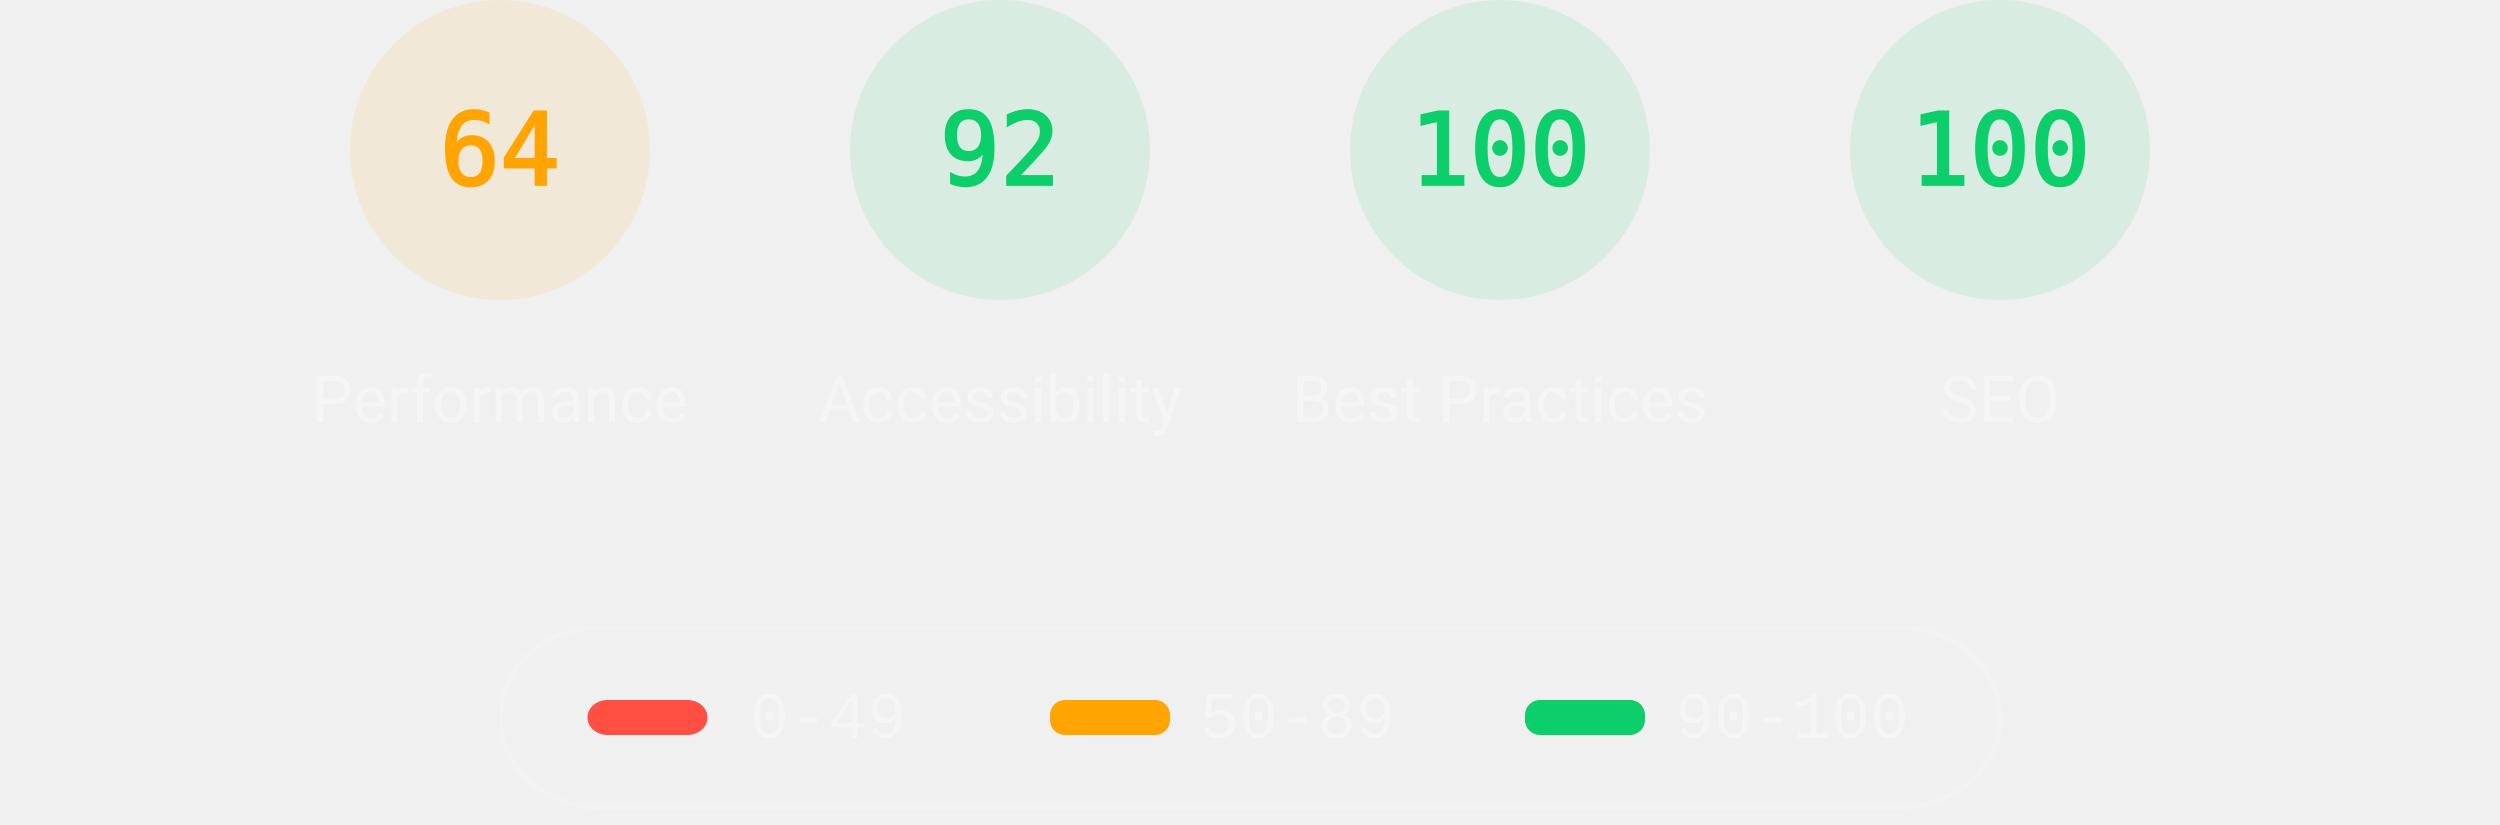
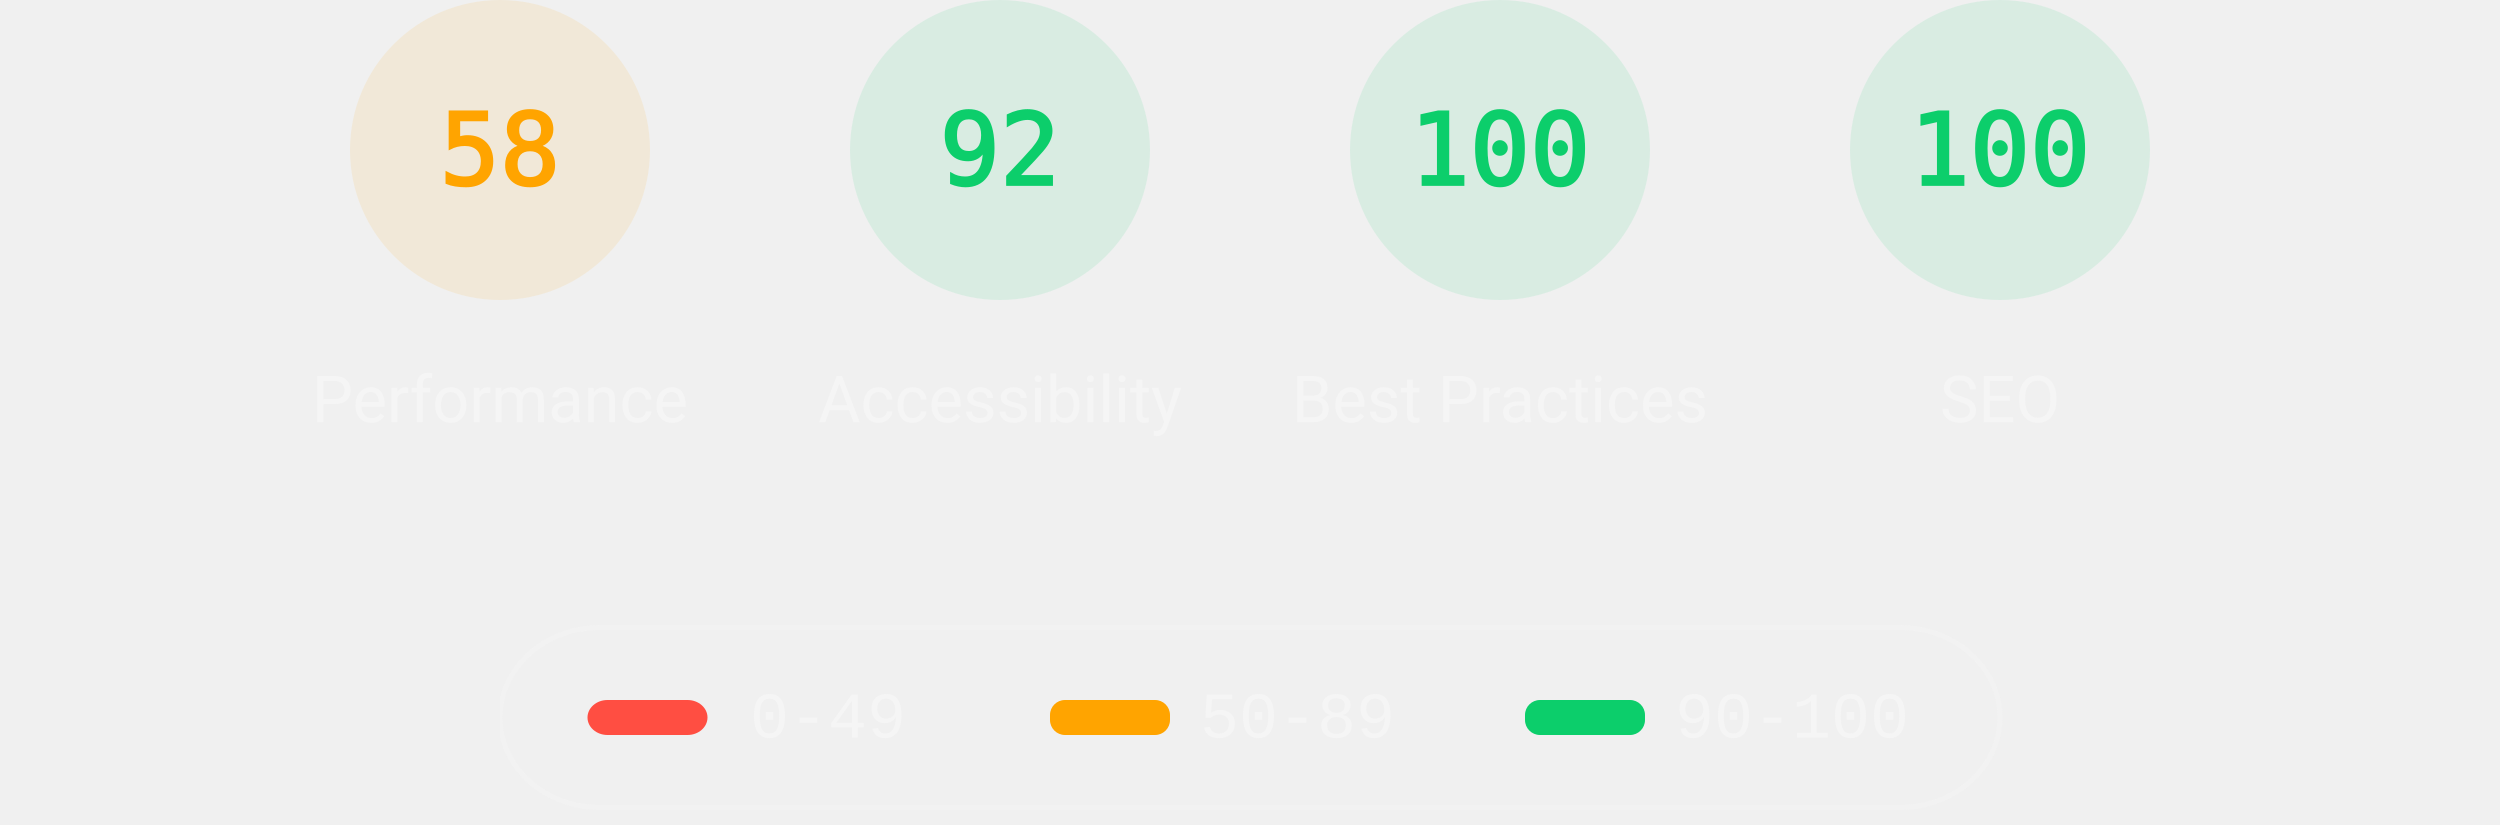
<svg xmlns="http://www.w3.org/2000/svg" class="theme--dark" fill="none" width="1000" height="330">
  <style>
			.gauge-base {
				opacity: 0.1
			}

			.gauge-arc {
				fill: none;
				animation-delay: 250ms;
				stroke-linecap: round;
				transform: rotate(-90deg);
				transform-origin: 100px 60px;
				animation: load-gauge 1s ease forwards
			}

			.guage-text {
				font-size: 40px;
				font-family: monospace;
				text-align: center
			}

			.guage-red {
				color: #ff4e42;
				fill: #ff4e42;
				stroke: #ff4e42
			}
			.guage-orange {
				color: #ffa400;
				fill: #ffa400;
				stroke: #ffa400
			}
			.guage-green {
				color: #0cce6b;
				fill: #0cce6b;
				stroke: #0cce6b
			}
			.theme--agnostic .guage-undefined {
				color: #5c5c5c;
				fill: #5c5c5c;
				stroke: #5c5c5c
			}
			.theme--light .guage-undefined {
				color: #1e1e1e;
				fill: #1e1e1e;
				stroke: #1e1e1e
			}
			.theme--dark .guage-undefined {
				color: #f5f5f5;
				fill: #f5f5f5;
				stroke: #f5f5f5
			}

			.guage-title {
				stroke: none;
				font-size: 26px;
				line-height: 26px;
				font-family: Roboto, Halvetica, Arial, sans-serif
			}
			.metric.guage-title {
				font-family: 'Courier New', Courier, monospace
			}
			.theme--agnostic .guage-title {
				color: #737373;
				fill: #737373
			}
			.theme--light .guage-title {
				color: #212121;
				fill: #212121
			}
			.theme--dark .guage-title {
				color: #f5f5f5;
				fill: #f5f5f5
			}

			@keyframes load-gauge {
				from {
					stroke-dasharray: 0 352.858
				}
			}
			.lh-gauge--pwa__disc {
				fill: #e0e0e0
			}
			.lh-gauge--pwa__logo {
				position: relative;
				fill: #b0b0b0
			}
			.lh-gauge--pwa__invisible {
				display: none
			}
			.lh-gauge--pwa__visible {
				display: inline
			}
			.guage-invisible {
				display: none
			}
			.lh-gauge--pwa__logo--primary-color {
				fill: #304ffe
			}
			.theme--agnostic .lh-gauge--pwa__logo--secondary-color {
				fill: #787878
			}
			.theme--light .lh-gauge--pwa__logo--secondary-color {
				fill: #3d3d3d
			}
			.theme--dark .lh-gauge--pwa__logo--secondary-color {
				fill: #d8b6b6
			}
			.theme--light #svg_2 {
				stroke: #00000022
			}
			.theme--agnostic #svg_2 {
				stroke: #616161
			}
			.theme--light #svg_2 {
				stroke: #00000022
			}
			.theme--dark #svg_2 {
				stroke: #f5f5f566
			}
		</style>
  <svg class="guage-div guage-perf guage-orange" viewBox="0 0 200 200" width="200" height="200" x="100" y="0">
    <circle class="gauge-base" r="56" cx="100" cy="60" stroke-width="8" />
-     <circle class="gauge-arc guage-arc-1" r="56" cx="100" cy="60" stroke-width="8" style="stroke-dasharray: 225.189, 351.858;" />
-     <text class="guage-text" x="100px" y="60px" alignment-baseline="central" dominant-baseline="central" text-anchor="middle">64</text>
+     <circle class="gauge-arc guage-arc-1" r="56" cx="100" cy="60" stroke-width="8" style="stroke-dasharray: 204.078, 351.858;" />
+     <text class="guage-text" x="100px" y="60px" alignment-baseline="central" dominant-baseline="central" text-anchor="middle">58</text>
    <text class="guage-title" x="100px" y="160px" alignment-baseline="central" dominant-baseline="central" text-anchor="middle">Performance</text>
  </svg>
  <svg class="guage-div guage-acc guage-green" viewBox="0 0 200 200" width="200" height="200" x="300" y="0">
    <circle class="gauge-base" r="56" cx="100" cy="60" stroke-width="8" />
    <circle class="gauge-arc guage-arc-2" r="56" cx="100" cy="60" stroke-width="8" style="stroke-dasharray: 323.709, 351.858;" />
    <text class="guage-text" x="100px" y="60px" alignment-baseline="central" dominant-baseline="central" text-anchor="middle">92</text>
    <text class="guage-title" x="100px" y="160px" alignment-baseline="central" dominant-baseline="central" text-anchor="middle">Accessibility</text>
  </svg>
  <svg class="guage-div guage-best guage-green" viewBox="0 0 200 200" width="200" height="200" x="500" y="0">
    <circle class="gauge-base" r="56" cx="100" cy="60" stroke-width="8" />
    <circle class="gauge-arc guage-arc-3" r="56" cx="100" cy="60" stroke-width="8" style="stroke-dasharray: 351.858, 351.858;" />
    <text class="guage-text" x="100px" y="60px" alignment-baseline="central" dominant-baseline="central" text-anchor="middle">100</text>
    <text class="guage-title" x="100px" y="160px" alignment-baseline="central" dominant-baseline="central" text-anchor="middle">Best Practices</text>
  </svg>
  <svg class="guage-div guage-seo guage-green" viewBox="0 0 200 200" width="200" height="200" x="700" y="0">
    <circle class="gauge-base" r="56" cx="100" cy="60" stroke-width="8" />
    <circle class="gauge-arc guage-arc-4" r="56" cx="100" cy="60" stroke-width="8" style="stroke-dasharray: 351.858, 351.858;" />
    <text class="guage-text" x="100px" y="60px" alignment-baseline="central" dominant-baseline="central" text-anchor="middle">100</text>
    <text class="guage-title" x="100px" y="160px" alignment-baseline="central" dominant-baseline="central" text-anchor="middle">SEO</text>
  </svg>
  <svg class="guage-div guage-pwa guage-invisible" viewBox="0 0 200 200" width="200" height="200" x="900" y="0">
    <svg viewBox="0 0 60 60" width="112" height="112" x="44" y="4">
      <defs>
        <linearGradient id="lh-gauge--pwa__check-circle__gradient-0" x1="50%" y1="0%" x2="50%" y2="100%">
          <stop stop-color="#00C852" offset="0%" />
          <stop stop-color="#009688" offset="100%" />
        </linearGradient>
        <linearGradient id="lh-gauge--pwa__installable__shadow-gradient-0" x1="76.056%" x2="24.111%" y1="82.995%" y2="24.735%">
          <stop stop-color="#A5D6A7" offset="0%" />
          <stop stop-color="#80CBC4" offset="100%" />
        </linearGradient>
        <linearGradient id="lh-gauge--pwa__fast-reliable__shadow-gradient-0" x1="76.056%" y1="82.995%" x2="25.678%" y2="26.493%">
          <stop stop-color="#64B5F6" offset="0%" />
          <stop stop-color="#2979FF" offset="100%" />
        </linearGradient>
        <g id="lh-gauge--pwa__fast-reliable-badge-0">
          <circle fill="#FFFFFF" cx="10" cy="10" r="10" />
          <path fill="#304FFE" d="M10 3.58l5.25 2.34v3.5c0 3.23-2.24 6.26-5.25 7-3.01-.74-5.25-3.77-5.25-7v-3.5L10 3.58zm-.47 10.74l2.76-4.83.03-.07c.04-.08 0-.24-.22-.24h-1.64l.47-3.26h-.47l-2.7 4.77c-.02.01.05-.1-.04.05-.09.16-.1.31.18.31h1.63l-.47 3.27h.47z" />
        </g>
        <g id="lh-gauge--pwa__installable-badge-0">
          <circle fill="#FFFFFF" cx="10" cy="10" r="10" />
          <path fill="#009688" d="M10 4.167A5.835 5.835 0 0 0 4.167 10 5.835 5.835 0 0 0 10 15.833 5.835 5.835 0 0 0 15.833 10 5.835 5.835 0 0 0 10 4.167zm2.917 6.416h-2.334v2.334H9.417v-2.334H7.083V9.417h2.334V7.083h1.166v2.334h2.334v1.166z" />
        </g>
      </defs>
      <g stroke="none" fill-rule="nonzero">
        <circle class="lh-gauge--pwa__disc" cx="30" cy="30" r="30" />
        <g class="lh-gauge--pwa__logo">
          <path d="M35.66 19.39l.7-1.75h2L37.4 15 38.6 12l3.4 9h-2.51l-.58-1.61z" />
          <path d="M33.52 21l3.65-9h-2.42l-2.5 5.82L30.5 12h-1.86l-1.9 5.82-1.35-2.65-1.21 3.72L25.4 21h2.38l1.72-5.2 1.64 5.2z" />
          <path fill-rule="nonzero" d="M20.3 17.91h1.48c.45 0 .85-.05 1.2-.15l.39-1.18 1.07-3.3a2.64 2.64 0 0 0-.28-.37c-.55-.6-1.36-.91-2.42-.91H18v9h2.3V17.9zm1.96-3.84c.22.22.33.5.33.87 0 .36-.1.65-.29.87-.2.23-.59.35-1.15.35h-.86v-2.41h.87c.52 0 .89.1 1.1.32z" />
        </g>
        <rect class="lh-gauge--pwa__component lh-gauge--pwa__na-line lh-gauge--pwa__invisible" fill="#FFFFFF" x="20" y="32" width="20" height="4" rx="2" />
        <g class="lh-gauge--pwa__component lh-gauge--pwa__fast-reliable-badge lh-gauge--pwa__invisible" transform="translate(20, 29)">
          <path fill="url(#lh-gauge--pwa__fast-reliable__shadow-gradient-0)" d="M33.63 19.49A30 30 0 0 1 16.2 30.36L3 17.14 17.14 3l16.49 16.49z" />
          <use href="#lh-gauge--pwa__fast-reliable-badge-0" />
        </g>
        <g class="lh-gauge--pwa__component lh-gauge--pwa__installable-badge lh-gauge--pwa__invisible" transform="translate(20, 29)">
          <path fill="url(#lh-gauge--pwa__installable__shadow-gradient-0)" d="M33.629 19.487c-4.272 5.453-10.391 9.39-17.415 10.869L3 17.142 17.142 3 33.63 19.487z" />
          <use href="#lh-gauge--pwa__installable-badge-0" />
        </g>
        <g class="lh-gauge--pwa__component lh-gauge--pwa__fast-reliable-installable-badges lh-gauge--pwa__invisible">
          <g transform="translate(8, 29)">
            <path fill="url(#lh-gauge--pwa__fast-reliable__shadow-gradient-0)" d="M16.321 30.463L3 17.143 17.142 3l22.365 22.365A29.864 29.864 0 0 1 22 31c-1.942 0-3.84-.184-5.679-.537z" />
            <use href="#lh-gauge--pwa__fast-reliable-badge-0" />
          </g>
          <g transform="translate(32, 29)">
            <path fill="url(#lh-gauge--pwa__installable__shadow-gradient-0)" d="M25.982 11.84a30.107 30.107 0 0 1-13.08 15.203L3 17.143 17.142 3l8.84 8.84z" />
            <use href="#lh-gauge--pwa__installable-badge-0" />
          </g>
        </g>
        <g class="lh-gauge--pwa__component lh-gauge--pwa__check-circle lh-gauge--pwa__invisible" transform="translate(18, 28)">
          <circle fill="#FFFFFF" cx="12" cy="12" r="12" />
          <path fill="url(#lh-gauge--pwa__check-circle__gradient-0)" d="M12 2a10 10 0 1 0 0 20 10 10 0 0 0 0-20zm-2 15l-5-5 1.41-1.41L10 14.17l7.59-7.59L19 8l-9 9z" />
        </g>
      </g>
    </svg>
    <text class="guage-title" y="160px" alignment-baseline="central" dominant-baseline="central" text-anchor="middle">
      <tspan x="100px" dy="-6px">Progressive</tspan>
      <tspan x="100px" dy="30px">Web App</tspan>
    </text>
  </svg>
  <svg width="604" height="76" x="200" y="250">
    <g>
      <rect fill="none" id="canvas_background" height="80" width="604" y="-1" x="-1" />
      <g display="none" overflow="visible" y="0" x="0" height="100%" width="100%" id="canvasGrid">
        <rect fill="url(#gridpattern)" stroke-width="0" y="0" x="0" height="100%" width="100%" />
      </g>
    </g>
    <g>
      <rect fill-opacity="0" stroke-width="2" rx="40" id="svg_2" height="72" width="600" y="1" x="0" fill="#000000" />
      <rect stroke="#000" rx="8" id="svg_3" height="14" width="48" y="30" x="35" stroke-opacity="null" stroke-width="0" fill="#ff4e42" />
      <rect stroke="#000" rx="6" id="svg_4" height="14" width="48" y="30" x="220" stroke-opacity="null" stroke-width="0" fill="#ffa400" />
      <rect stroke="#000" rx="6" id="svg_5" height="14" width="48" y="30" x="410" stroke-opacity="null" stroke-width="0" fill="#0cce6b" />
      <text class="metric guage-title" xml:space="preserve" text-anchor="start" font-size="26" id="svg_6" y="45" x="100" stroke-opacity="null" stroke-width="0" stroke="#000">0-49</text>
      <text class="metric guage-title" xml:space="preserve" text-anchor="start" font-size="26" id="svg_7" y="45" x="280" stroke-opacity="null" stroke-width="0" stroke="#000">50-89</text>
      <text class="metric guage-title" xml:space="preserve" text-anchor="start" font-size="26" id="svg_8" y="45" x="470" stroke-opacity="null" stroke-width="0" stroke="#000">90-100</text>
    </g>
  </svg>
</svg>
